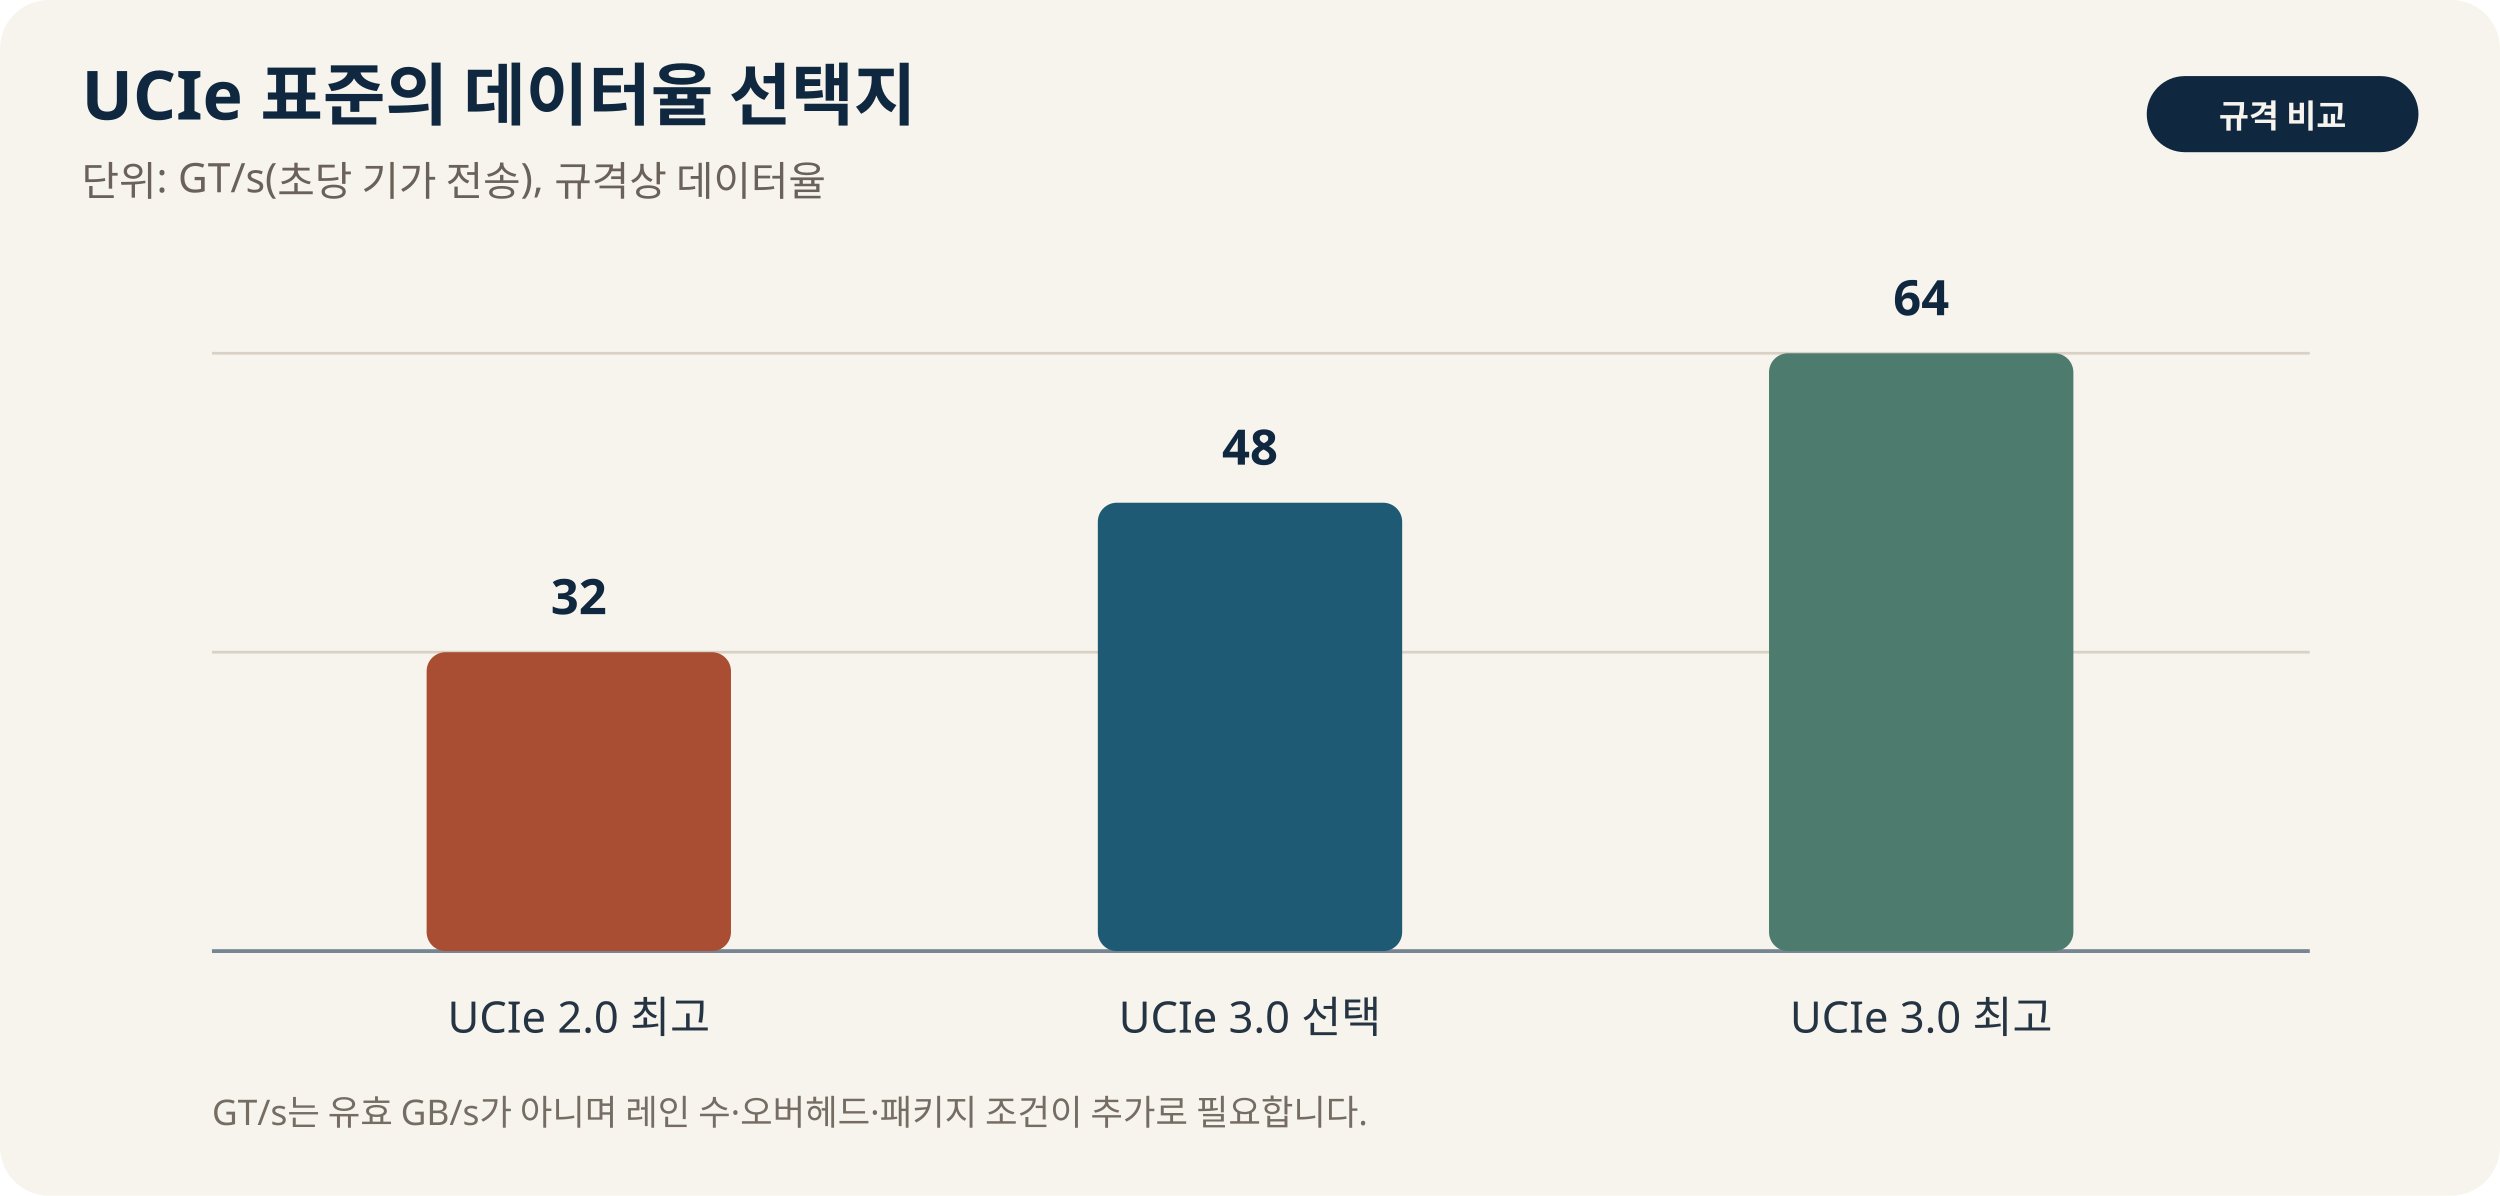
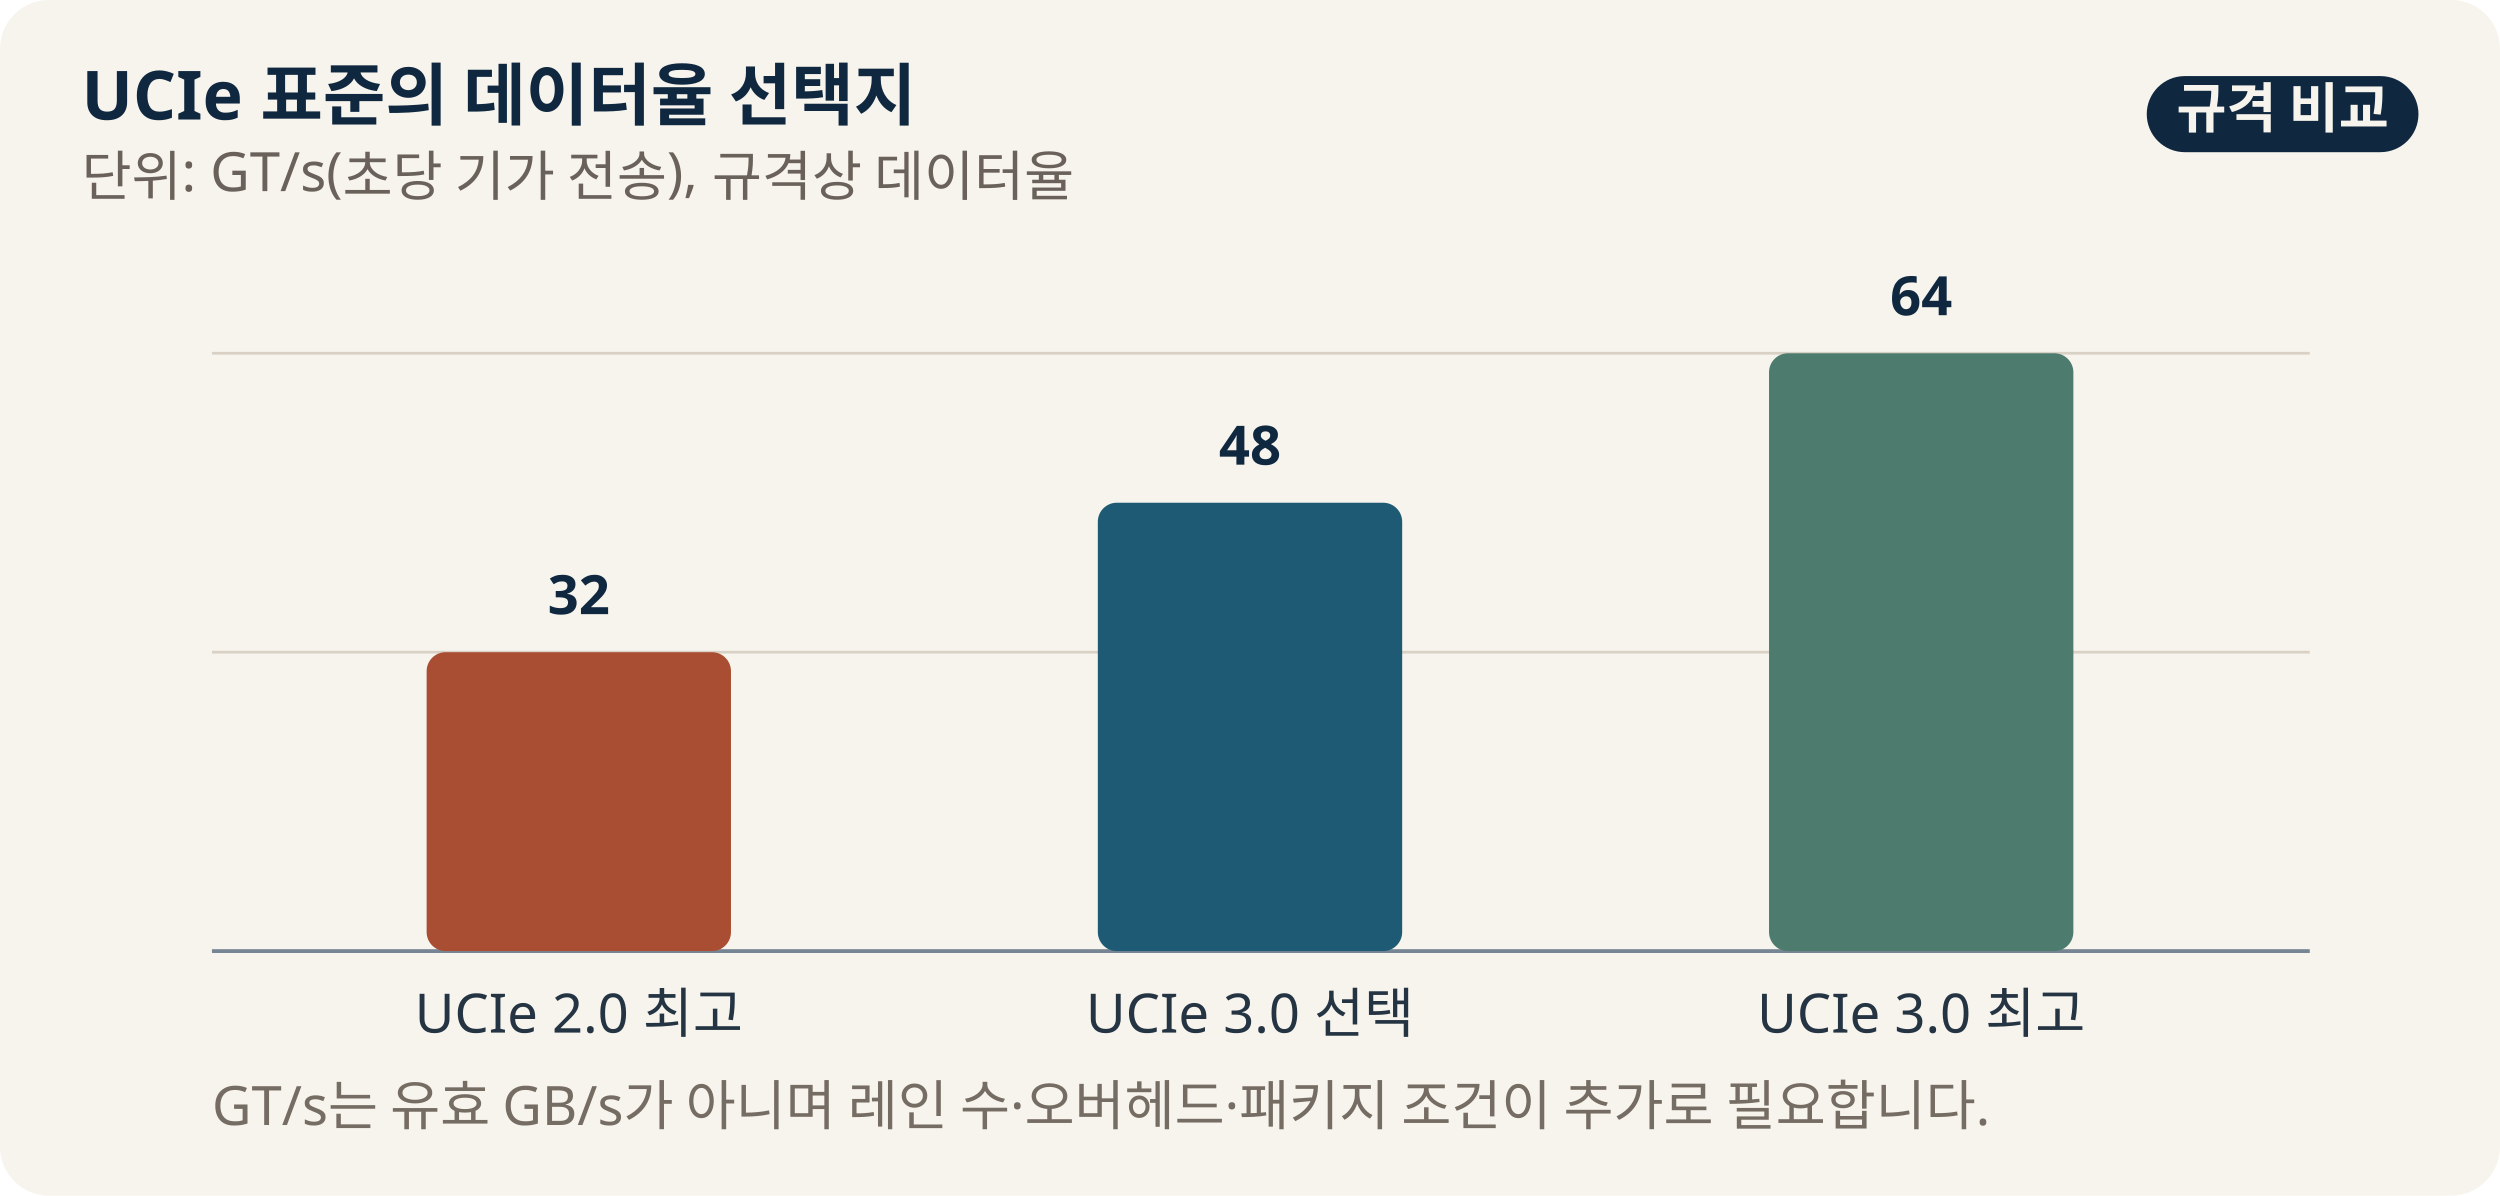
<svg xmlns="http://www.w3.org/2000/svg" viewBox="0 0 920 440" role="img" aria-labelledby="title desc">
  <style>
    .bg{fill:#F7F4ED}.title{font:700 25px "Noto Sans KR",sans-serif;fill:#10283F}
-     .unit{font:15px "Noto Sans KR",sans-serif;fill:#6A625A}.label{font:16px "Noto Sans KR",sans-serif;fill:#253443}
-     .value{font:700 18px "Noto Sans KR",sans-serif;fill:#10283F}.axis{stroke:#768594;stroke-width:1.4}
-     .grid{stroke:#D9D1C5;stroke-width:1}.note{font:13px "Noto Sans KR",sans-serif;fill:#756C63}
+     .unit{font:20px "Noto Sans KR",sans-serif;fill:#6A625A}.label{font:20px "Noto Sans KR",sans-serif;fill:#253443}
+     .value{font:700 20px "Noto Sans KR",sans-serif;fill:#10283F}.axis{stroke:#768594;stroke-width:1.4}
+     .grid{stroke:#D9D1C5;stroke-width:1}.note{font:20px "Noto Sans KR",sans-serif;fill:#756C63}
  </style>
  <rect class="bg" width="100%" height="100%" rx="18" />
  <text x="30" y="44" class="title">UCIe 표준의 데이터율 선택지</text>
  <text x="30" y="72" class="unit">단위: GT/s(초당 기가 전송), 규격상 데이터율</text>
  <line x1="78" y1="350" x2="850" y2="350" class="axis" />
  <line x1="78" y1="240" x2="850" y2="240" class="grid" />
  <line x1="78" y1="130" x2="850" y2="130" class="grid" />
  <rect x="157" y="240" width="112" height="110" rx="7" fill="#A94E32" />
  <text x="213" y="226" text-anchor="middle" class="value">32</text>
  <text x="213" y="380" text-anchor="middle" class="label">UCIe 2.0 최고</text>
  <rect x="404" y="185" width="112" height="165" rx="7" fill="#1F5A75" />
  <text x="460" y="171" text-anchor="middle" class="value">48</text>
  <text x="460" y="380" text-anchor="middle" class="label">UCIe 3.0 선택</text>
  <rect x="651" y="130" width="112" height="220" rx="7" fill="#4D7C6F" />
  <text x="707" y="116" text-anchor="middle" class="value">64</text>
  <text x="707" y="380" text-anchor="middle" class="label">UCIe 3.0 최고</text>
  <text x="78" y="414" class="note">GT/s는 유효 GB/s가 아니며 레인 수·오버헤드·패키지 조건이 추가로 필요합니다.</text>
  <rect x="790" y="28" width="100" height="28" rx="14" fill="#10283F" />
-   <text x="840" y="47" text-anchor="middle" style="font:700 12px 'Noto Sans KR',sans-serif;fill:#F7F4ED">규격 비교</text>
+   <text x="840" y="47" text-anchor="middle" style="font:700 20px 'Noto Sans KR',sans-serif;fill:#F7F4ED">규격 비교</text>
</svg>
